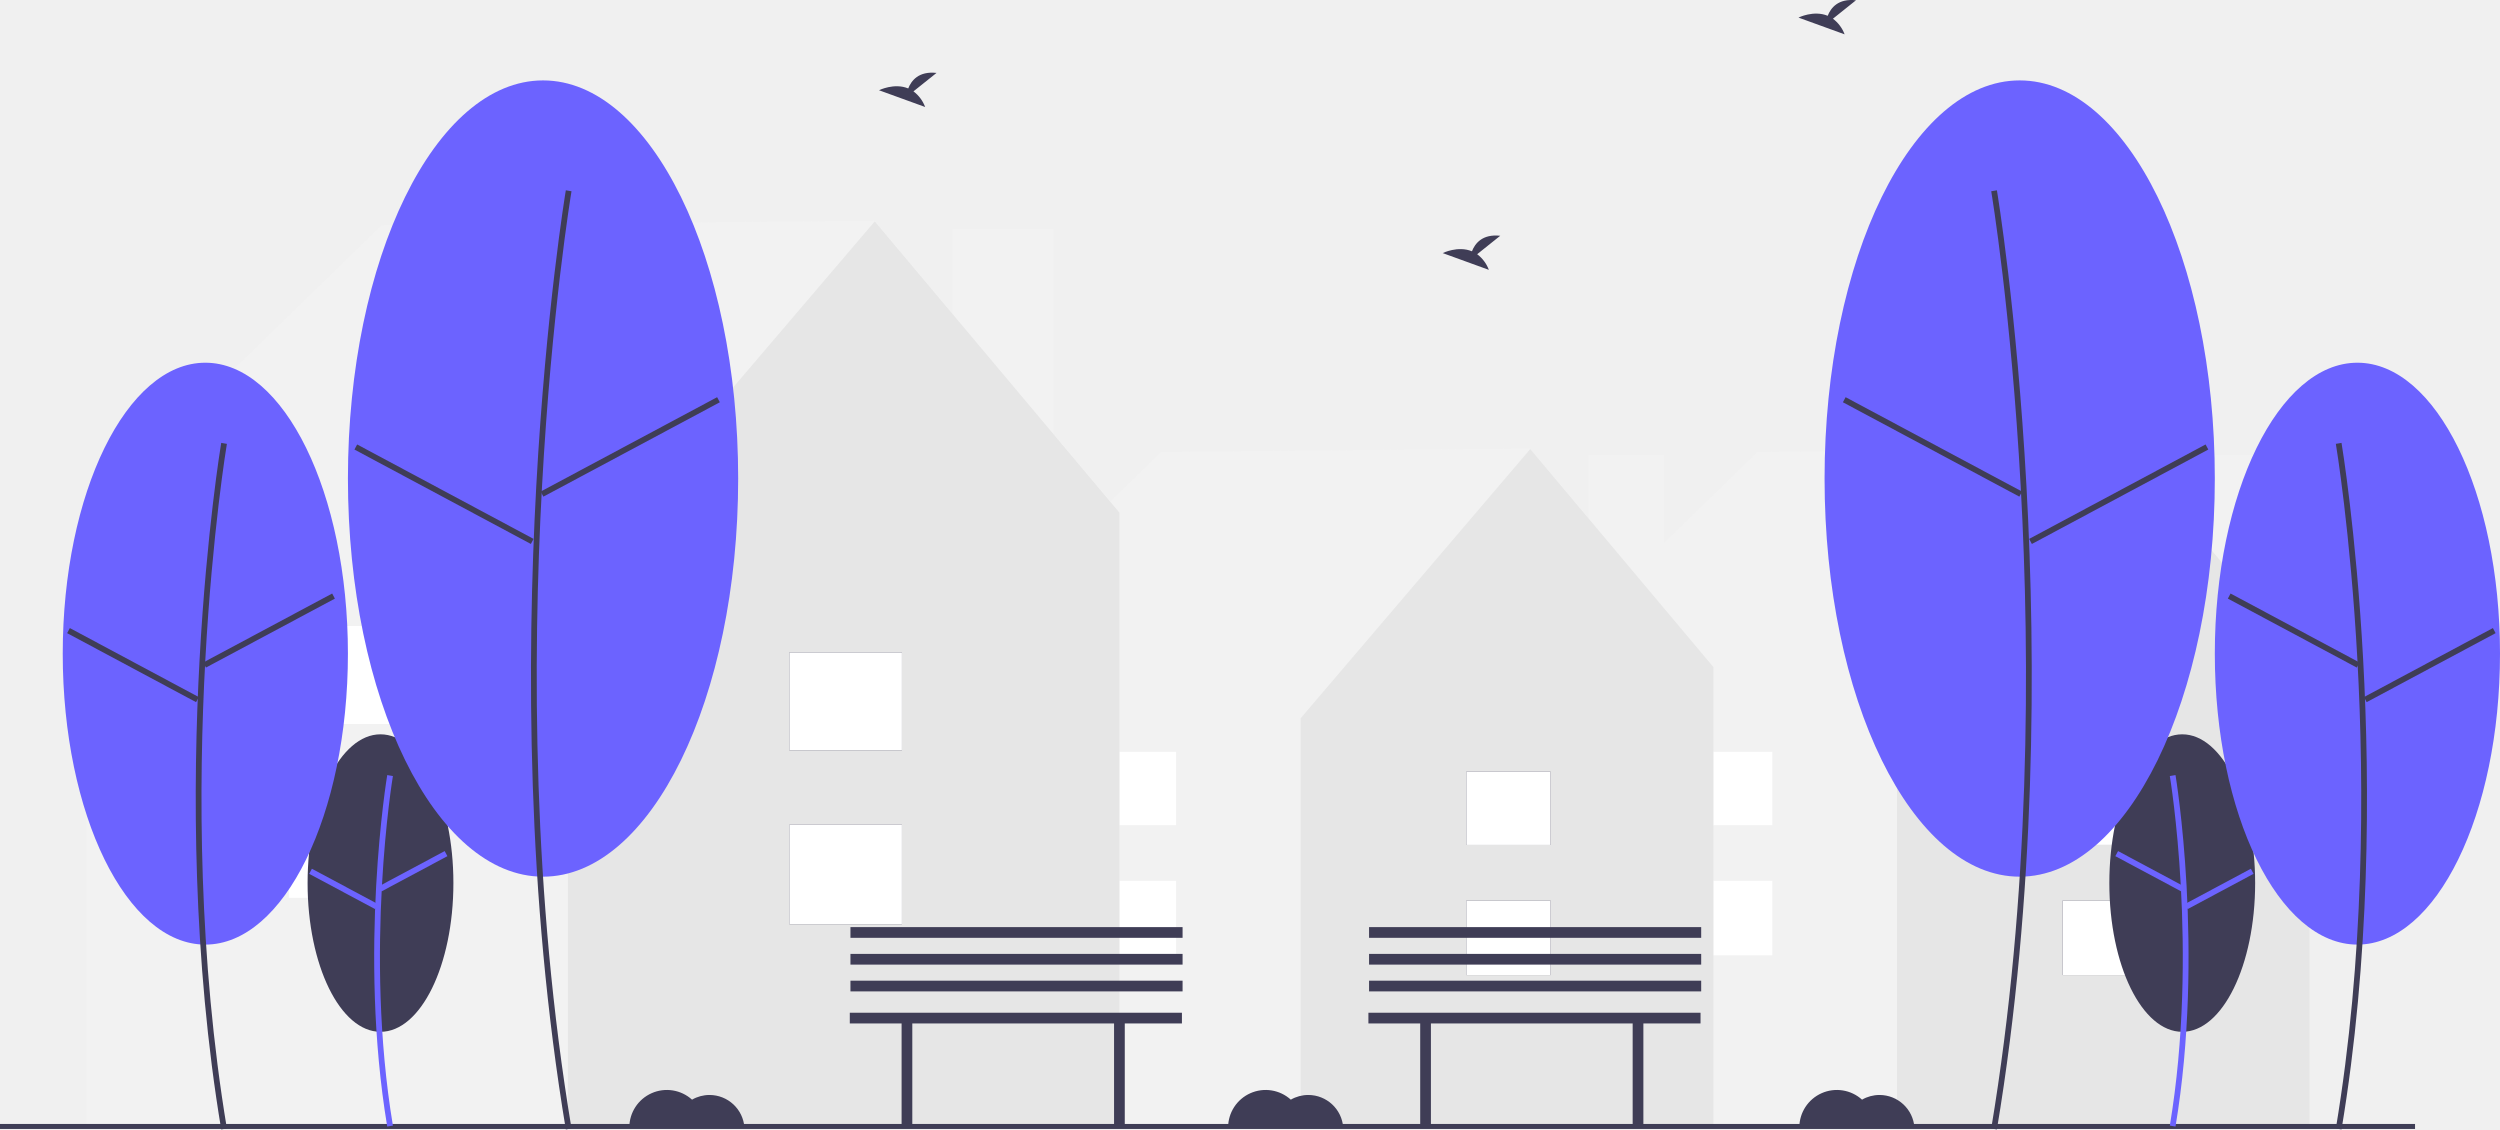
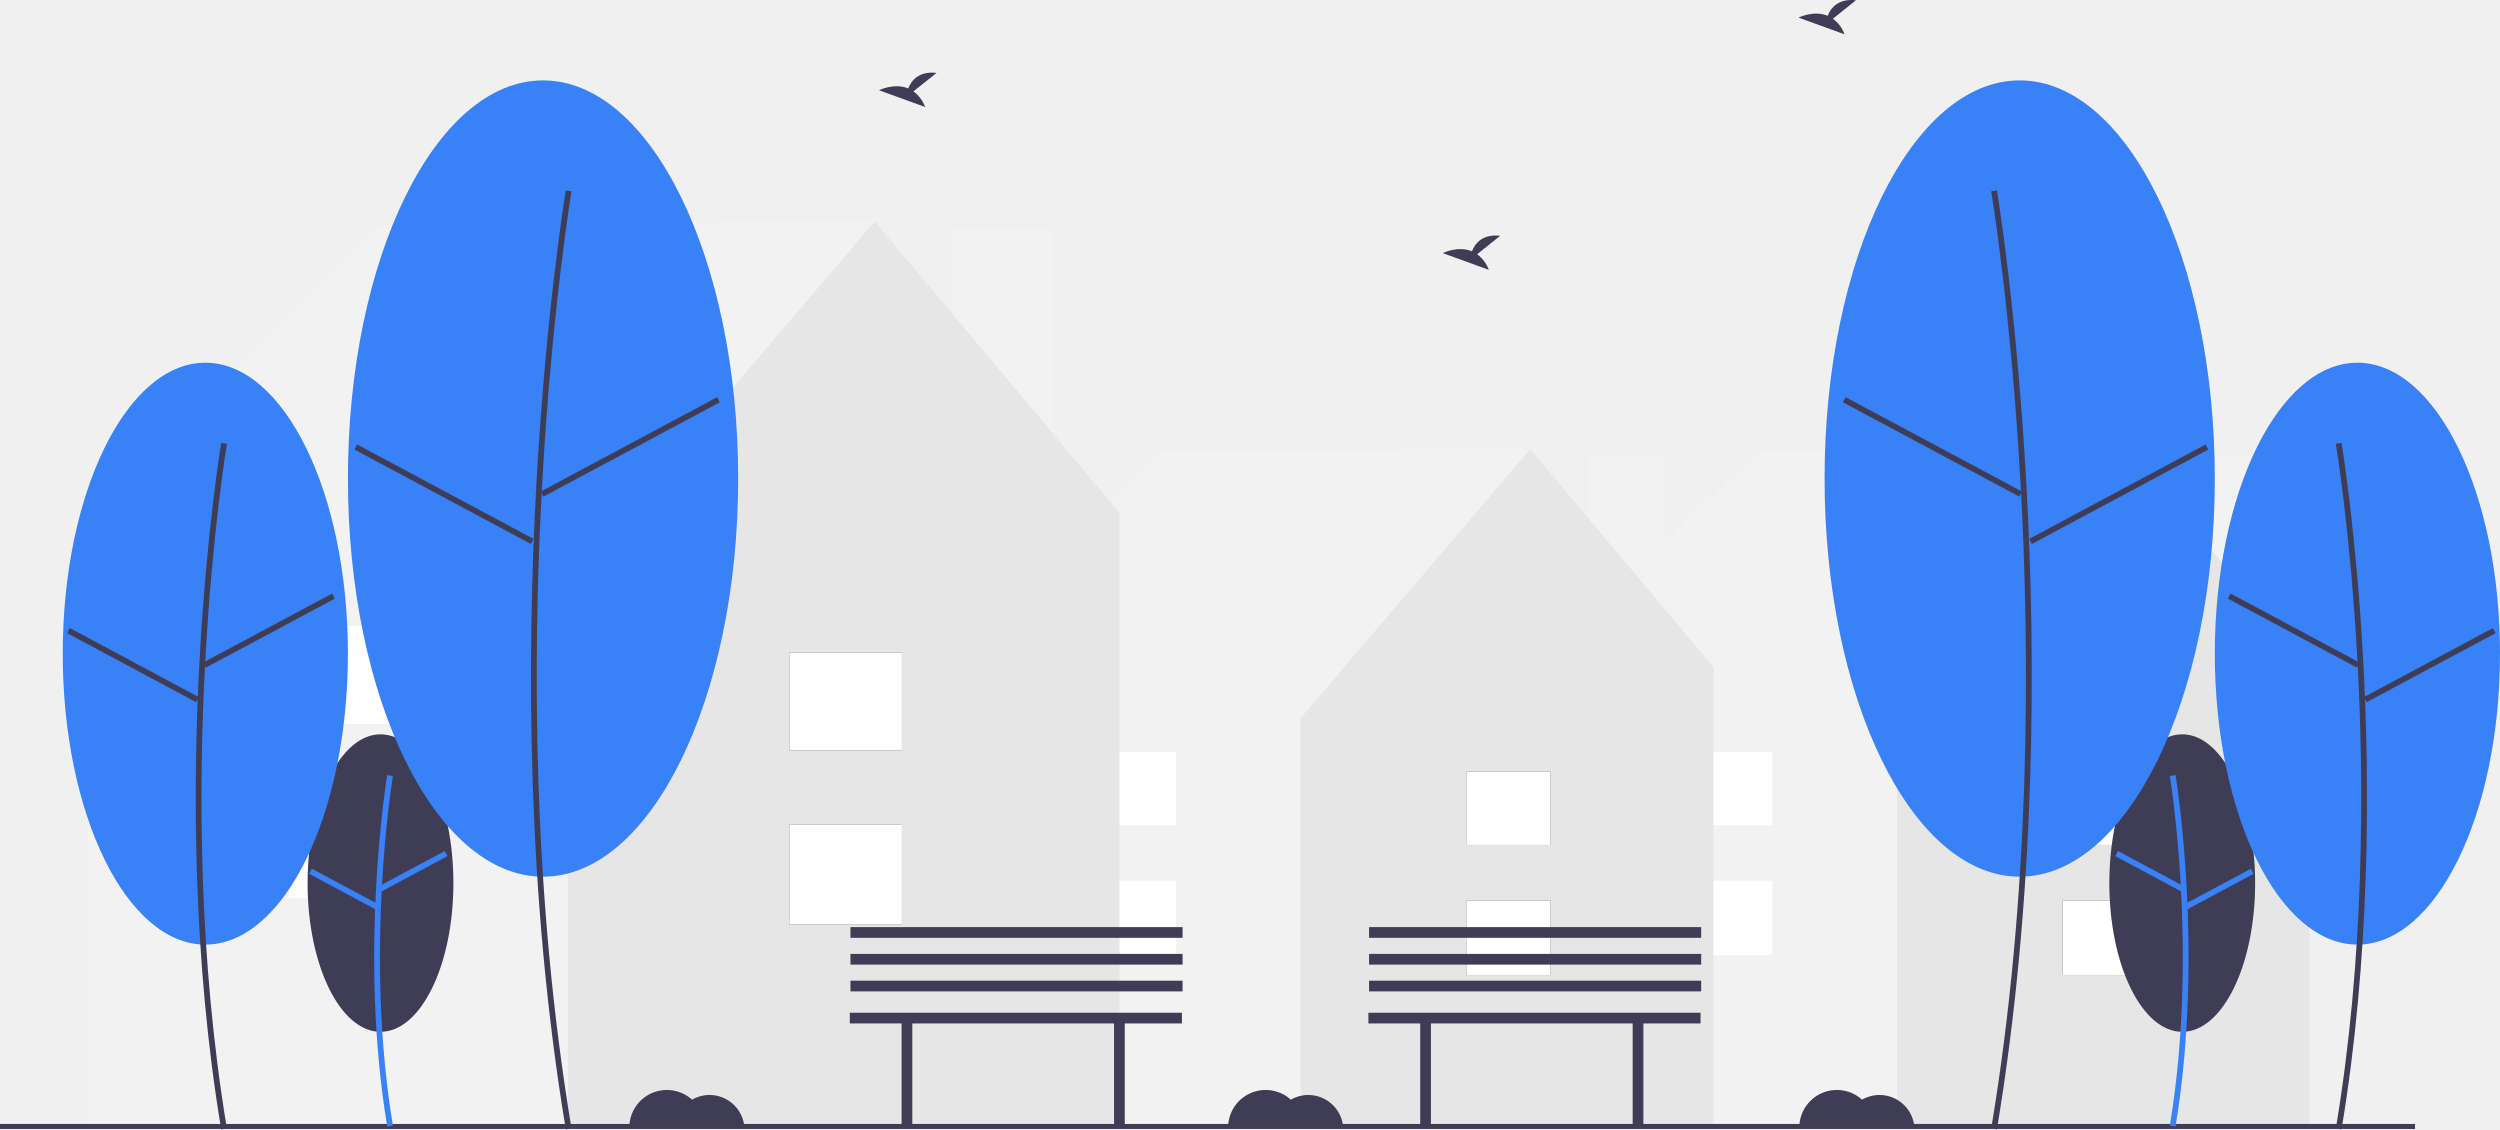
<svg xmlns="http://www.w3.org/2000/svg" width="997.861" height="450.808" viewBox="0 0 997.861 450.808" role="img" artist="Katerina Limpitsouni" source="https://undraw.co/">
  <rect x="871.992" y="181.558" width="30.159" height="104.398" fill="#f2f2f2" />
  <polygon points="922.068 266.317 848.715 179.052 701.475 180.398 612.156 267.396 613.961 268.556 613.316 268.556 613.316 449.513 921.871 449.513 921.871 268.556 922.068 266.317" fill="#f2f2f2" />
  <polygon points="848.792 179.238 757.154 286.674 757.154 449.513 921.871 449.513 921.871 266.236 848.792 179.238" fill="#e6e6e6" />
  <rect x="823.272" y="359.461" width="33.639" height="29.733" fill="#3f3d56" />
  <rect x="823.272" y="307.996" width="33.639" height="29.262" fill="#3f3d56" />
  <rect x="823.272" y="359.461" width="33.639" height="29.733" fill="#fff" />
  <rect x="823.272" y="307.996" width="33.639" height="29.262" fill="#fff" />
  <rect x="673.777" y="351.571" width="33.639" height="29.733" fill="#fff" />
  <rect x="673.777" y="300.106" width="33.639" height="29.262" fill="#fff" />
  <rect x="633.992" y="181.558" width="30.159" height="104.398" fill="#f2f2f2" />
  <polygon points="684.068 266.317 610.715 179.052 463.475 180.398 374.156 267.396 375.961 268.556 375.316 268.556 375.316 449.513 683.871 449.513 683.871 268.556 684.068 266.317" fill="#f2f2f2" />
  <polygon points="610.792 179.238 519.154 286.674 519.154 449.513 683.871 449.513 683.871 266.236 610.792 179.238" fill="#e6e6e6" />
  <rect x="585.272" y="359.461" width="33.639" height="29.733" fill="#3f3d56" />
  <rect x="585.272" y="307.996" width="33.639" height="29.262" fill="#3f3d56" />
  <rect x="585.272" y="359.461" width="33.639" height="29.733" fill="#fff" />
  <rect x="585.272" y="307.996" width="33.639" height="29.262" fill="#fff" />
  <rect x="435.777" y="351.571" width="33.639" height="29.733" fill="#fff" />
  <rect x="435.777" y="300.106" width="33.639" height="29.262" fill="#fff" />
  <rect x="380.154" y="91.46" width="40.3" height="139.501" fill="#f2f2f2" />
  <polygon points="447.068 204.718 349.051 88.112 152.302 89.91 32.951 206.161 35.362 207.711 34.501 207.711 34.501 449.513 446.804 449.513 446.804 207.711 447.068 204.718" fill="#f2f2f2" />
  <polygon points="349.153 88.36 226.702 231.921 226.702 449.513 446.804 449.513 446.804 204.611 349.153 88.36" fill="#e6e6e6" />
  <rect x="315.053" y="329.181" width="44.95" height="39.731" fill="#3f3d56" />
  <rect x="315.053" y="260.412" width="44.95" height="39.101" fill="#3f3d56" />
  <rect x="315.053" y="329.181" width="44.95" height="39.731" fill="#fff" />
  <rect x="315.053" y="260.412" width="44.95" height="39.101" fill="#fff" />
  <rect x="115.29" y="318.639" width="44.95" height="39.731" fill="#fff" />
  <rect x="115.29" y="249.869" width="44.95" height="39.101" fill="#fff" />
  <rect y="448.62" width="963.951" height="2" fill="#3f3d56" />
  <ellipse cx="151.872" cy="352.472" rx="29.099" ry="59.374" fill="#3f3d56" />
-   <path d="M255.629,674.254c-11.655-69.925-.117-139.598.001-140.293l2.267.384c-.117.692-11.588,69.998.001,139.532Z" transform="translate(-101.0694 -224.5959)" fill="#6c63ff" />
-   <rect x="251.026" y="571.202" width="29.841" height="2.3" transform="translate(-339.5816 -31.50095) rotate(-28.1416)" fill="#6c63ff" />
-   <rect x="237.023" y="564.485" width="2.3" height="29.842" transform="translate(-486.1247 291.3715) rotate(-61.84204)" fill="#6c63ff" />
-   <ellipse cx="81.955" cy="260.903" rx="56.915" ry="116.129" fill="#6c63ff" />
+   <path d="M255.629,674.254c-11.655-69.925-.117-139.598.001-140.293l2.267.384c-.117.692-11.588,69.998.001,139.532Z" transform="translate(-101.0694 -224.5959)" fill="#3981f6" />
+   <rect x="251.026" y="571.202" width="29.841" height="2.3" transform="translate(-339.5816 -31.50095) rotate(-28.1416)" fill="#3981f6" />
+   <rect x="237.023" y="564.485" width="2.3" height="29.842" transform="translate(-486.1247 291.3715) rotate(-61.84204)" fill="#3981f6" />
+   <ellipse cx="81.955" cy="260.903" rx="56.915" ry="116.129" fill="#3981f6" />
  <path d="M189.364,675.404c-22.765-136.585-.23-272.673.001-274.032l2.267.384c-.23,1.355-22.698,137.077.001,273.271Z" transform="translate(-101.0694 -224.5959)" fill="#3f3d56" />
  <rect x="179.276" y="475.125" width="58.368" height="2.3" transform="translate(-301.0624 -69.97216) rotate(-28.1416)" fill="#3f3d56" />
  <rect x="152.989" y="460.889" width="2.3" height="58.368" transform="translate(-451.7425 170.111) rotate(-61.84258)" fill="#3f3d56" />
-   <ellipse cx="216.754" cy="191.008" rx="77.883" ry="158.914" fill="#6c63ff" />
+   <ellipse cx="216.754" cy="191.008" rx="77.883" ry="158.914" fill="#3981f6" />
  <path d="M326.916,675.404c-31.14-186.837-.314-372.992.001-374.851l2.267.384c-.314,1.855-31.074,187.644.001,374.089Z" transform="translate(-101.0694 -224.5959)" fill="#3f3d56" />
  <rect x="312.694" y="401.831" width="79.871" height="2.3" transform="translate(-249.45 -10.63875) rotate(-28.1416)" fill="#3f3d56" />
  <rect x="277.146" y="381.926" width="2.3" height="79.871" transform="translate(-326.0358 243.5579) rotate(-61.84329)" fill="#3f3d56" />
  <ellipse cx="871.029" cy="352.472" rx="29.099" ry="59.374" fill="#3f3d56" />
-   <path d="M969.412,674.254c11.655-69.925.117-139.598-.001-140.293l-2.267.384c.117.692,11.588,69.998-.001,139.532Z" transform="translate(-101.0694 -224.5959)" fill="#6c63ff" />
-   <rect x="957.944" y="557.431" width="2.3" height="29.841" transform="translate(-99.02545 923.5193) rotate(-61.8584)" fill="#6c63ff" />
-   <rect x="971.946" y="578.256" width="29.842" height="2.3" transform="translate(-257.6977 309.6834) rotate(-28.15796)" fill="#6c63ff" />
-   <ellipse cx="940.946" cy="260.903" rx="56.915" ry="116.129" fill="#6c63ff" />
+   <path d="M969.412,674.254c11.655-69.925.117-139.598-.001-140.293l-2.267.384c.117.692,11.588,69.998-.001,139.532Z" transform="translate(-101.0694 -224.5959)" fill="#3981f6" />
+   <rect x="957.944" y="557.431" width="2.3" height="29.841" transform="translate(-99.02545 923.5193) rotate(-61.8584)" fill="#3981f6" />
+   <rect x="971.946" y="578.256" width="29.842" height="2.3" transform="translate(-257.6977 309.6834) rotate(-28.15796)" fill="#3981f6" />
+   <ellipse cx="940.946" cy="260.903" rx="56.915" ry="116.129" fill="#3981f6" />
  <path d="M1035.676,675.404c22.765-136.585.23-272.673-.001-274.032l-2.267.384c.23,1.355,22.698,137.077-.001,273.271Z" transform="translate(-101.0694 -224.5959)" fill="#3f3d56" />
  <rect x="1015.43" y="447.091" width="2.3" height="58.368" transform="translate(16.06635 923.4476) rotate(-61.8584)" fill="#3f3d56" />
  <rect x="1041.717" y="488.923" width="58.368" height="2.3" transform="translate(-205.5961 338.7557) rotate(-28.15742)" fill="#3f3d56" />
-   <ellipse cx="806.148" cy="191.008" rx="77.883" ry="158.914" fill="#6c63ff" />
+   <ellipse cx="806.148" cy="191.008" rx="77.883" ry="158.914" fill="#3981f6" />
  <path d="M898.124,675.404c31.14-186.837.314-372.992-.001-374.851l-2.267.384c.314,1.855,31.074,187.644-.001,374.089Z" transform="translate(-101.0694 -224.5959)" fill="#3f3d56" />
  <rect x="871.261" y="363.045" width="2.3" height="79.871" transform="translate(4.52428 757.5963) rotate(-61.8584)" fill="#3f3d56" />
  <rect x="906.809" y="420.712" width="79.871" height="2.3" transform="translate(-188.1019 272.0814) rotate(-28.15671)" fill="#3f3d56" />
  <path d="M690.674,326.062l9.206-7.363c-7.151-.789-10.09,3.111-11.292,6.198-5.587-2.32-11.669.72-11.669.72l18.419,6.687A13.938,13.938,0,0,0,690.674,326.062Z" transform="translate(-101.0694 -224.5959)" fill="#3f3d56" />
  <path d="M465.674,261.062l9.206-7.363c-7.151-.789-10.09,3.111-11.292,6.198-5.587-2.32-11.669.72-11.669.72l18.419,6.687A13.938,13.938,0,0,0,465.674,261.062Z" transform="translate(-101.0694 -224.5959)" fill="#3f3d56" />
  <path d="M832.674,232.062l9.206-7.363c-7.151-.789-10.09,3.111-11.292,6.198-5.587-2.32-11.669.72-11.669.72l18.419,6.687A13.938,13.938,0,0,0,832.674,232.062Z" transform="translate(-101.0694 -224.5959)" fill="#3f3d56" />
  <path d="M851.26,661.648a13.918,13.918,0,0,0-6.97,1.87A14.982,14.982,0,0,0,819.26,674.648h45.95A13.99,13.99,0,0,0,851.26,661.648Z" transform="translate(-101.0694 -224.5959)" fill="#3f3d56" />
  <path d="M384.26,661.648a13.918,13.918,0,0,0-6.97,1.87A14.982,14.982,0,0,0,352.26,674.648h45.95A13.99,13.99,0,0,0,384.26,661.648Z" transform="translate(-101.0694 -224.5959)" fill="#3f3d56" />
  <path d="M623.26,661.648a13.918,13.918,0,0,0-6.97,1.87A14.982,14.982,0,0,0,591.26,674.648h45.95A13.99,13.99,0,0,0,623.26,661.648Z" transform="translate(-101.0694 -224.5959)" fill="#3f3d56" />
  <polygon points="471.759 404.228 339.191 404.228 339.191 408.504 359.866 408.504 359.866 449.13 364.142 449.13 364.142 408.504 444.669 408.504 444.669 449.13 448.946 449.13 448.946 408.504 471.759 408.504 471.759 404.228" fill="#3f3d56" />
  <rect x="339.452" y="391.434" width="132.568" height="4.276" fill="#3f3d56" />
  <rect x="339.452" y="380.743" width="132.568" height="4.276" fill="#3f3d56" />
  <rect x="339.452" y="370.052" width="132.568" height="4.276" fill="#3f3d56" />
  <polygon points="678.759 404.228 546.191 404.228 546.191 408.504 566.866 408.504 566.866 449.13 571.142 449.13 571.142 408.504 651.669 408.504 651.669 449.13 655.946 449.13 655.946 408.504 678.759 408.504 678.759 404.228" fill="#3f3d56" />
  <rect x="546.452" y="391.434" width="132.568" height="4.276" fill="#3f3d56" />
  <rect x="546.452" y="380.743" width="132.568" height="4.276" fill="#3f3d56" />
  <rect x="546.452" y="370.052" width="132.568" height="4.276" fill="#3f3d56" />
</svg>
